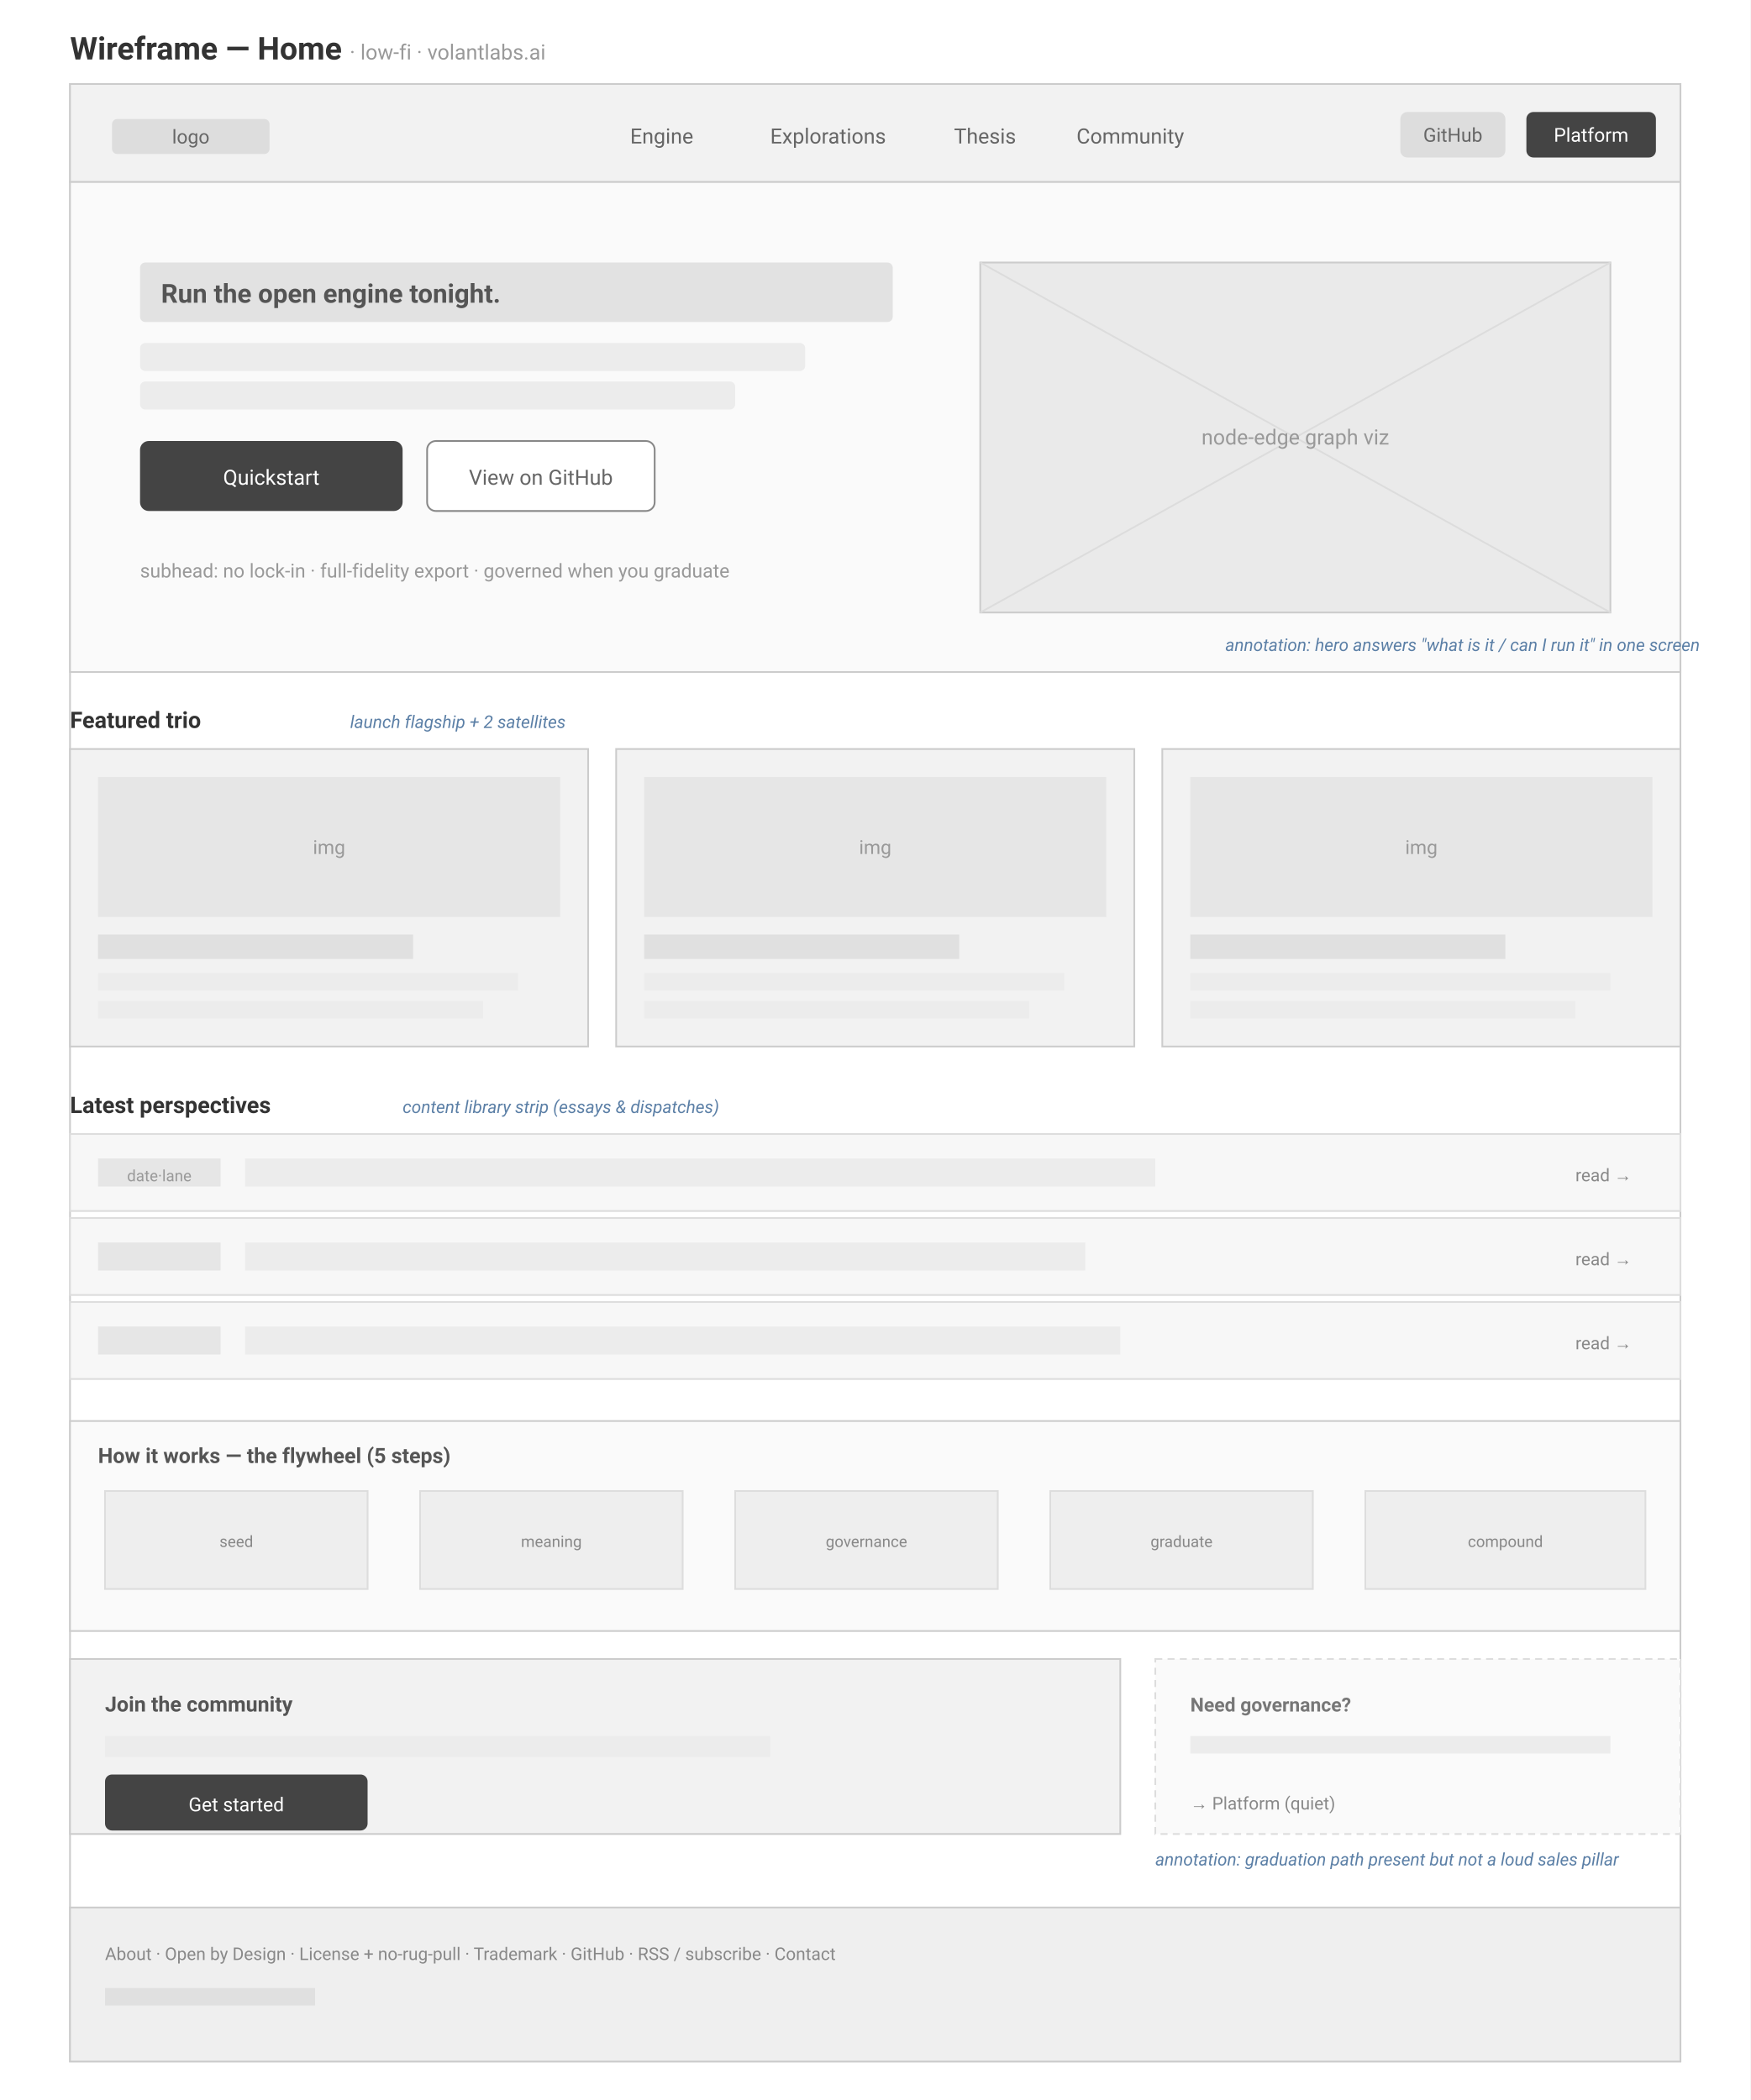
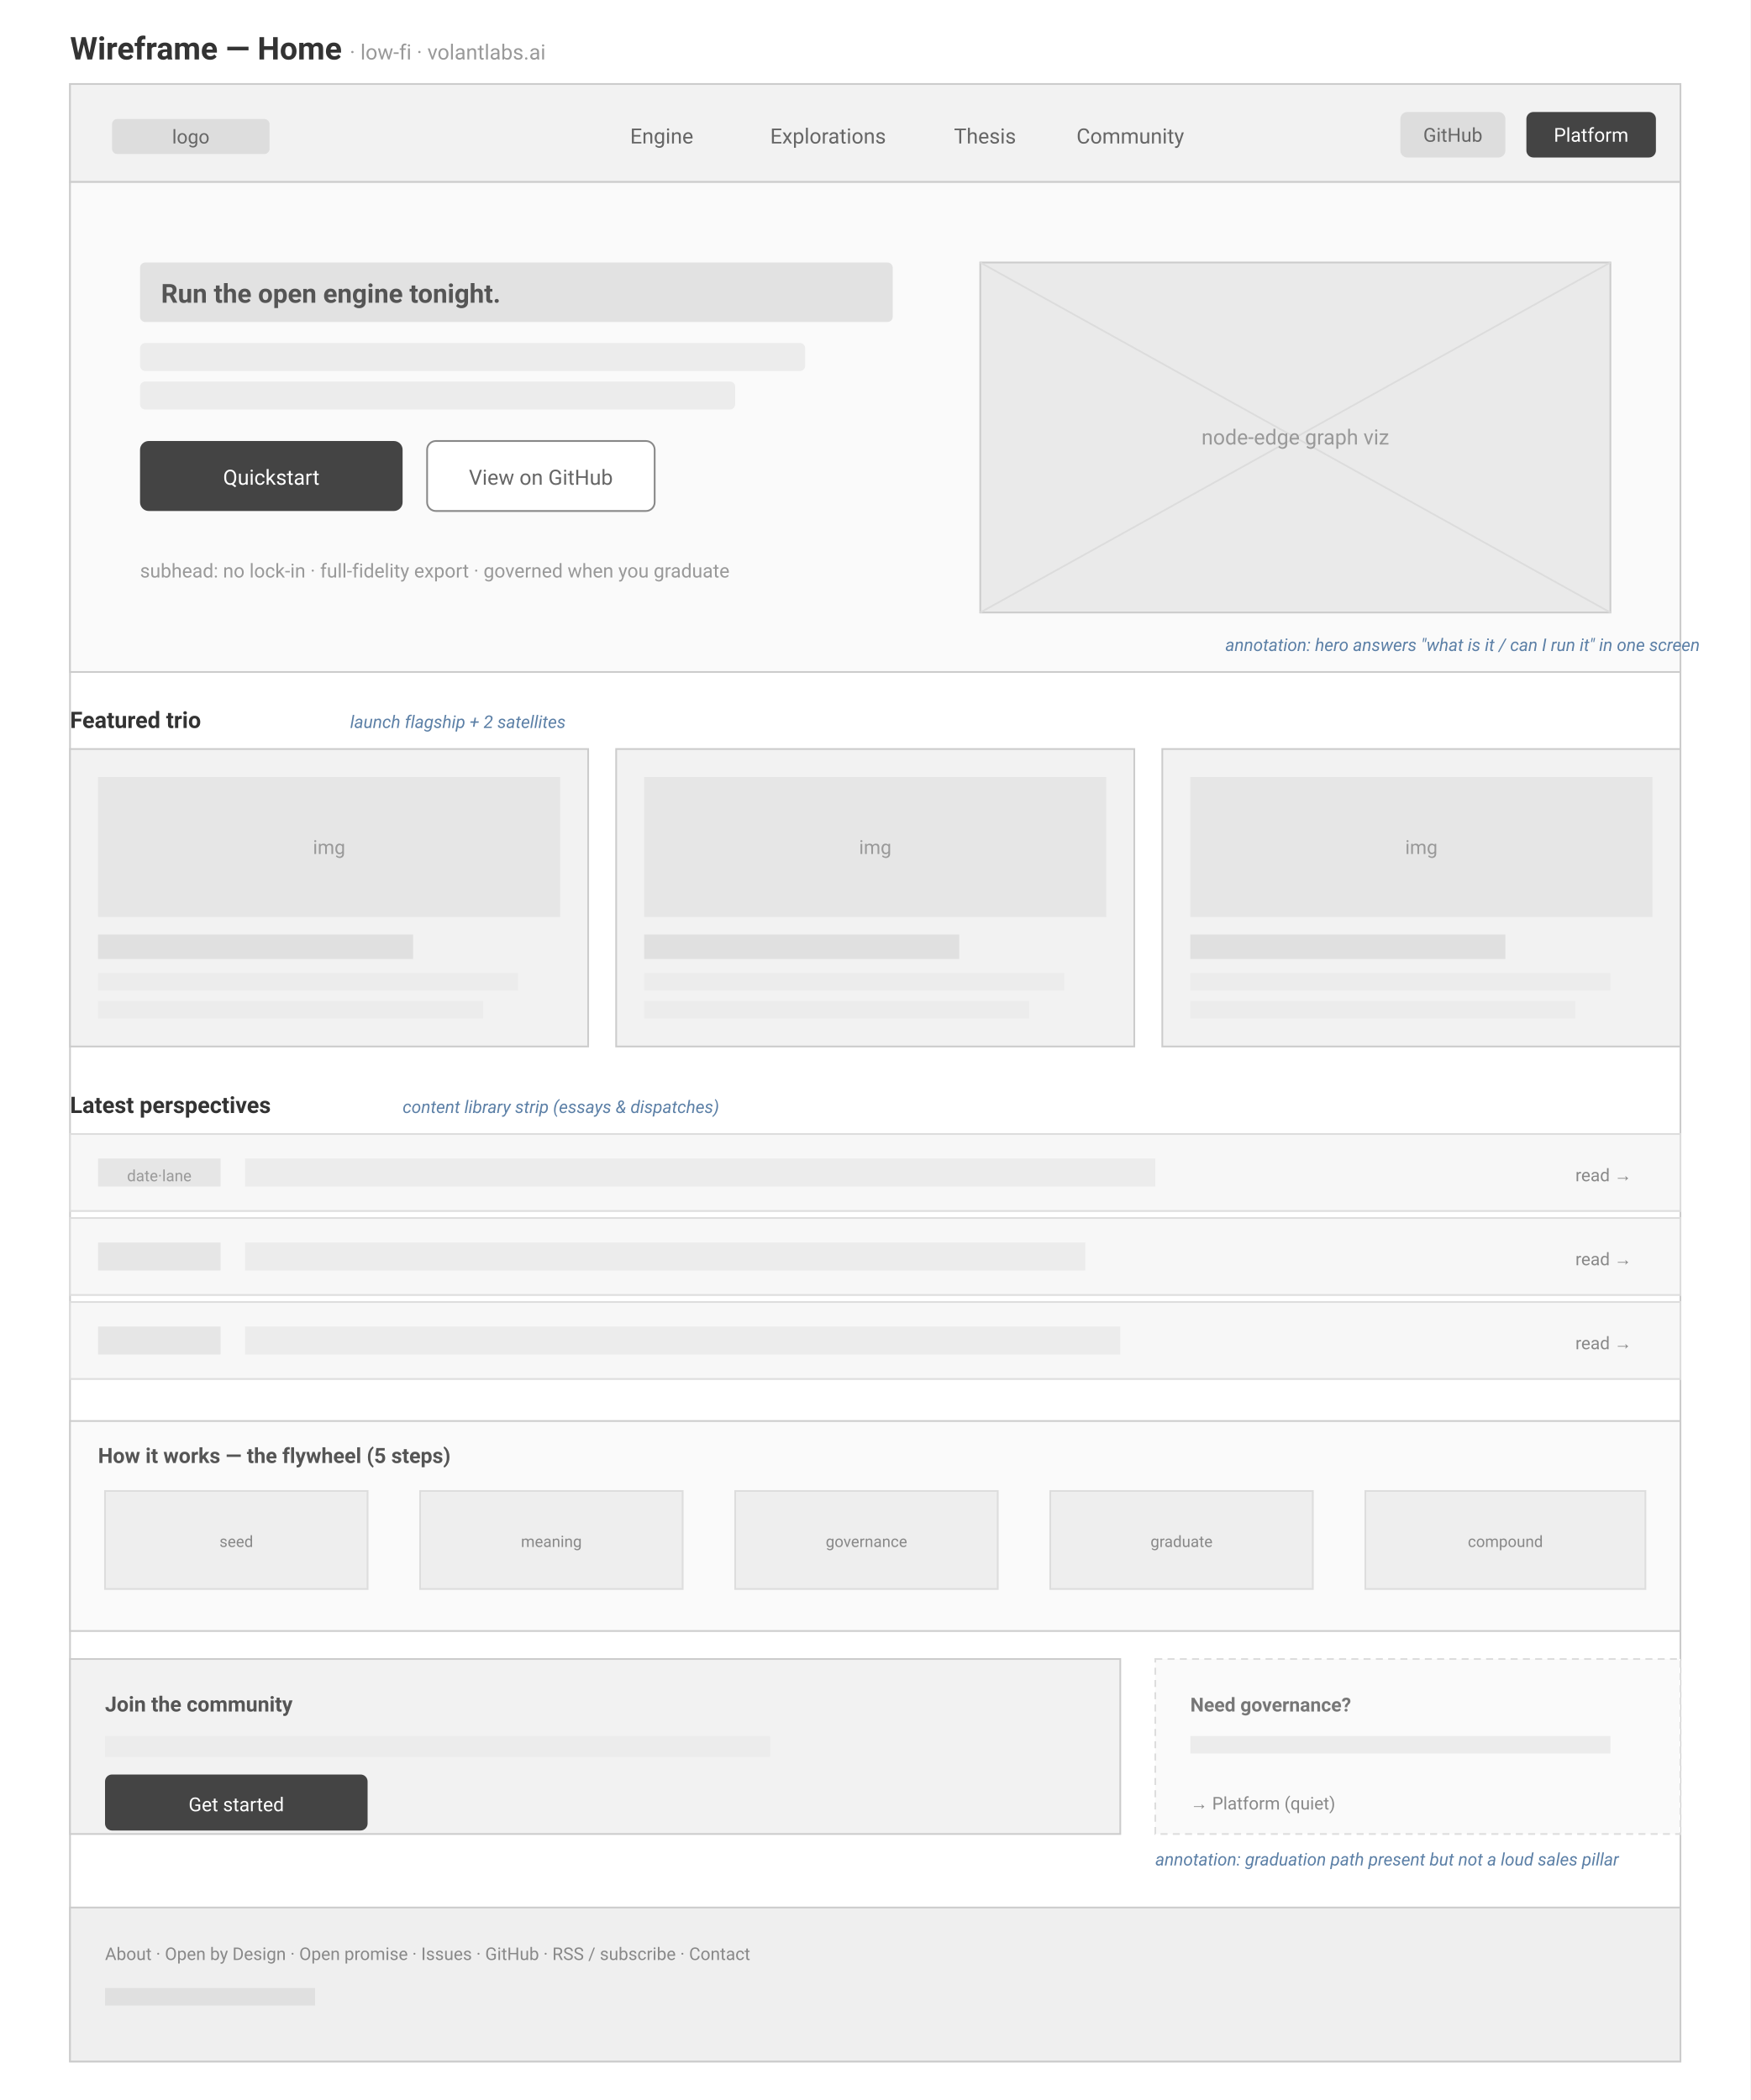
<svg xmlns="http://www.w3.org/2000/svg" viewBox="0 0 1000 1200" font-family="-apple-system, BlinkMacSystemFont, 'Segoe UI', Roboto, Arial, sans-serif">
  <rect x="0" y="0" width="1000" height="1200" fill="#ffffff" />
  <text x="40" y="34" font-size="18" font-weight="700" fill="#333">Wireframe — Home  <tspan font-size="12" font-weight="400" fill="#999">· low-fi · volantlabs.ai</tspan>
  </text>
  <rect x="40" y="48" width="920" height="1130" fill="#ffffff" stroke="#cccccc" />
  <rect x="40" y="48" width="920" height="56" fill="#F2F2F2" stroke="#cccccc" />
  <rect x="64" y="68" width="90" height="20" rx="3" fill="#ddd" />
  <text x="109" y="82" font-size="11" text-anchor="middle" fill="#666">logo</text>
  <text x="360" y="82" font-size="12" fill="#666">Engine</text>
  <text x="440" y="82" font-size="12" fill="#666">Explorations</text>
  <text x="545" y="82" font-size="12" fill="#666">Thesis</text>
  <text x="615" y="82" font-size="12" fill="#666">Community</text>
  <rect x="800" y="64" width="60" height="26" rx="4" fill="#ddd" />
  <text x="830" y="81" font-size="11" text-anchor="middle" fill="#666">GitHub</text>
  <rect x="872" y="64" width="74" height="26" rx="4" fill="#444" />
  <text x="909" y="81" font-size="11" text-anchor="middle" fill="#fff">Platform</text>
  <rect x="40" y="104" width="920" height="280" fill="#FAFAFA" stroke="#cccccc" />
  <rect x="80" y="150" width="430" height="34" rx="3" fill="#e2e2e2" />
  <text x="92" y="173" font-size="15" font-weight="700" fill="#555">Run the open engine tonight.</text>
  <rect x="80" y="196" width="380" height="16" rx="3" fill="#ececec" />
  <rect x="80" y="218" width="340" height="16" rx="3" fill="#ececec" />
  <text x="80" y="210" font-size="10" fill="#aaa" />
  <rect x="80" y="252" width="150" height="40" rx="5" fill="#444" />
  <text x="155" y="277" font-size="12" text-anchor="middle" fill="#fff">Quickstart</text>
  <rect x="244" y="252" width="130" height="40" rx="5" fill="#fff" stroke="#888" />
  <text x="309" y="277" font-size="12" text-anchor="middle" fill="#666">View on GitHub</text>
  <text x="80" y="330" font-size="11" fill="#999">subhead: no lock-in · full-fidelity export · governed when you graduate</text>
  <rect x="560" y="150" width="360" height="200" fill="#EAEAEA" stroke="#cccccc" />
  <path d="M560,150 L920,350 M920,150 L560,350" stroke="#dcdcdc" />
  <text x="740" y="254" font-size="12" text-anchor="middle" fill="#999">node-edge graph viz</text>
  <text x="700" y="372" font-size="10" font-style="italic" fill="#5B7FA6">annotation: hero answers "what is it / can I run it" in one screen</text>
  <text x="40" y="416" font-size="13" font-weight="700" fill="#333">Featured trio</text>
  <text x="200" y="416" font-size="10" font-style="italic" fill="#5B7FA6">launch flagship + 2 satellites</text>
  <g>
    <rect x="40" y="428" width="296" height="170" fill="#F2F2F2" stroke="#cccccc" />
    <rect x="56" y="444" width="264" height="80" fill="#E6E6E6" />
    <text x="188" y="488" font-size="11" text-anchor="middle" fill="#999">img</text>
    <rect x="56" y="534" width="180" height="14" fill="#e0e0e0" />
    <rect x="56" y="556" width="240" height="10" fill="#ececec" />
    <rect x="56" y="572" width="220" height="10" fill="#ececec" />
    <rect x="352" y="428" width="296" height="170" fill="#F2F2F2" stroke="#cccccc" />
    <rect x="368" y="444" width="264" height="80" fill="#E6E6E6" />
    <text x="500" y="488" font-size="11" text-anchor="middle" fill="#999">img</text>
    <rect x="368" y="534" width="180" height="14" fill="#e0e0e0" />
    <rect x="368" y="556" width="240" height="10" fill="#ececec" />
    <rect x="368" y="572" width="220" height="10" fill="#ececec" />
    <rect x="664" y="428" width="296" height="170" fill="#F2F2F2" stroke="#cccccc" />
    <rect x="680" y="444" width="264" height="80" fill="#E6E6E6" />
    <text x="812" y="488" font-size="11" text-anchor="middle" fill="#999">img</text>
    <rect x="680" y="534" width="180" height="14" fill="#e0e0e0" />
    <rect x="680" y="556" width="240" height="10" fill="#ececec" />
    <rect x="680" y="572" width="220" height="10" fill="#ececec" />
  </g>
  <text x="40" y="636" font-size="13" font-weight="700" fill="#333">Latest perspectives</text>
  <text x="230" y="636" font-size="10" font-style="italic" fill="#5B7FA6">content library strip (essays &amp; dispatches)</text>
  <g>
    <rect x="40" y="648" width="920" height="44" fill="#F7F7F7" stroke="#ddd" />
    <rect x="56" y="662" width="70" height="16" fill="#e6e6e6" />
    <text x="91" y="675" font-size="9" text-anchor="middle" fill="#999">date·lane</text>
    <rect x="140" y="662" width="520" height="16" fill="#ececec" />
    <text x="900" y="675" font-size="10" fill="#888">read →</text>
    <rect x="40" y="696" width="920" height="44" fill="#F7F7F7" stroke="#ddd" />
    <rect x="56" y="710" width="70" height="16" fill="#e6e6e6" />
    <rect x="140" y="710" width="480" height="16" fill="#ececec" />
    <text x="900" y="723" font-size="10" fill="#888">read →</text>
    <rect x="40" y="744" width="920" height="44" fill="#F7F7F7" stroke="#ddd" />
    <rect x="56" y="758" width="70" height="16" fill="#e6e6e6" />
    <rect x="140" y="758" width="500" height="16" fill="#ececec" />
    <text x="900" y="771" font-size="10" fill="#888">read →</text>
  </g>
  <rect x="40" y="812" width="920" height="120" fill="#FAFAFA" stroke="#cccccc" />
  <text x="56" y="836" font-size="12" font-weight="700" fill="#555">How it works — the flywheel (5 steps)</text>
  <g>
    <rect x="60" y="852" width="150" height="56" fill="#eee" stroke="#ddd" />
    <rect x="240" y="852" width="150" height="56" fill="#eee" stroke="#ddd" />
    <rect x="420" y="852" width="150" height="56" fill="#eee" stroke="#ddd" />
    <rect x="600" y="852" width="150" height="56" fill="#eee" stroke="#ddd" />
    <rect x="780" y="852" width="160" height="56" fill="#eee" stroke="#ddd" />
    <text x="135" y="884" font-size="9" text-anchor="middle" fill="#888">seed</text>
    <text x="315" y="884" font-size="9" text-anchor="middle" fill="#888">meaning</text>
    <text x="495" y="884" font-size="9" text-anchor="middle" fill="#888">governance</text>
    <text x="675" y="884" font-size="9" text-anchor="middle" fill="#888">graduate</text>
    <text x="860" y="884" font-size="9" text-anchor="middle" fill="#888">compound</text>
  </g>
  <rect x="40" y="948" width="600" height="100" fill="#F2F2F2" stroke="#cccccc" />
  <text x="60" y="978" font-size="12" font-weight="700" fill="#555">Join the community</text>
  <rect x="60" y="992" width="380" height="12" fill="#ececec" />
  <rect x="60" y="1014" width="150" height="32" rx="4" fill="#444" />
  <text x="135" y="1035" font-size="11" text-anchor="middle" fill="#fff">Get started</text>
  <rect x="660" y="948" width="300" height="100" fill="#FAFAFA" stroke="#ddd" stroke-dasharray="4 3" />
  <text x="680" y="978" font-size="11" font-weight="700" fill="#777">Need governance?</text>
  <rect x="680" y="992" width="240" height="10" fill="#ececec" />
  <text x="680" y="1034" font-size="10" fill="#888">→ Platform (quiet)</text>
  <text x="660" y="1066" font-size="10" font-style="italic" fill="#5B7FA6">annotation: graduation path present but not a loud sales pillar</text>
  <rect x="40" y="1090" width="920" height="88" fill="#EFEFEF" stroke="#cccccc" />
-   <text x="60" y="1120" font-size="10" fill="#888">About · Open by Design · License + no-rug-pull · Trademark · GitHub · RSS / subscribe · Contact</text>
+   <text x="60" y="1120" font-size="10" fill="#888">About · Open by Design · Open promise · Issues · GitHub · RSS / subscribe · Contact</text>
  <rect x="60" y="1136" width="120" height="10" fill="#e0e0e0" />
</svg>
